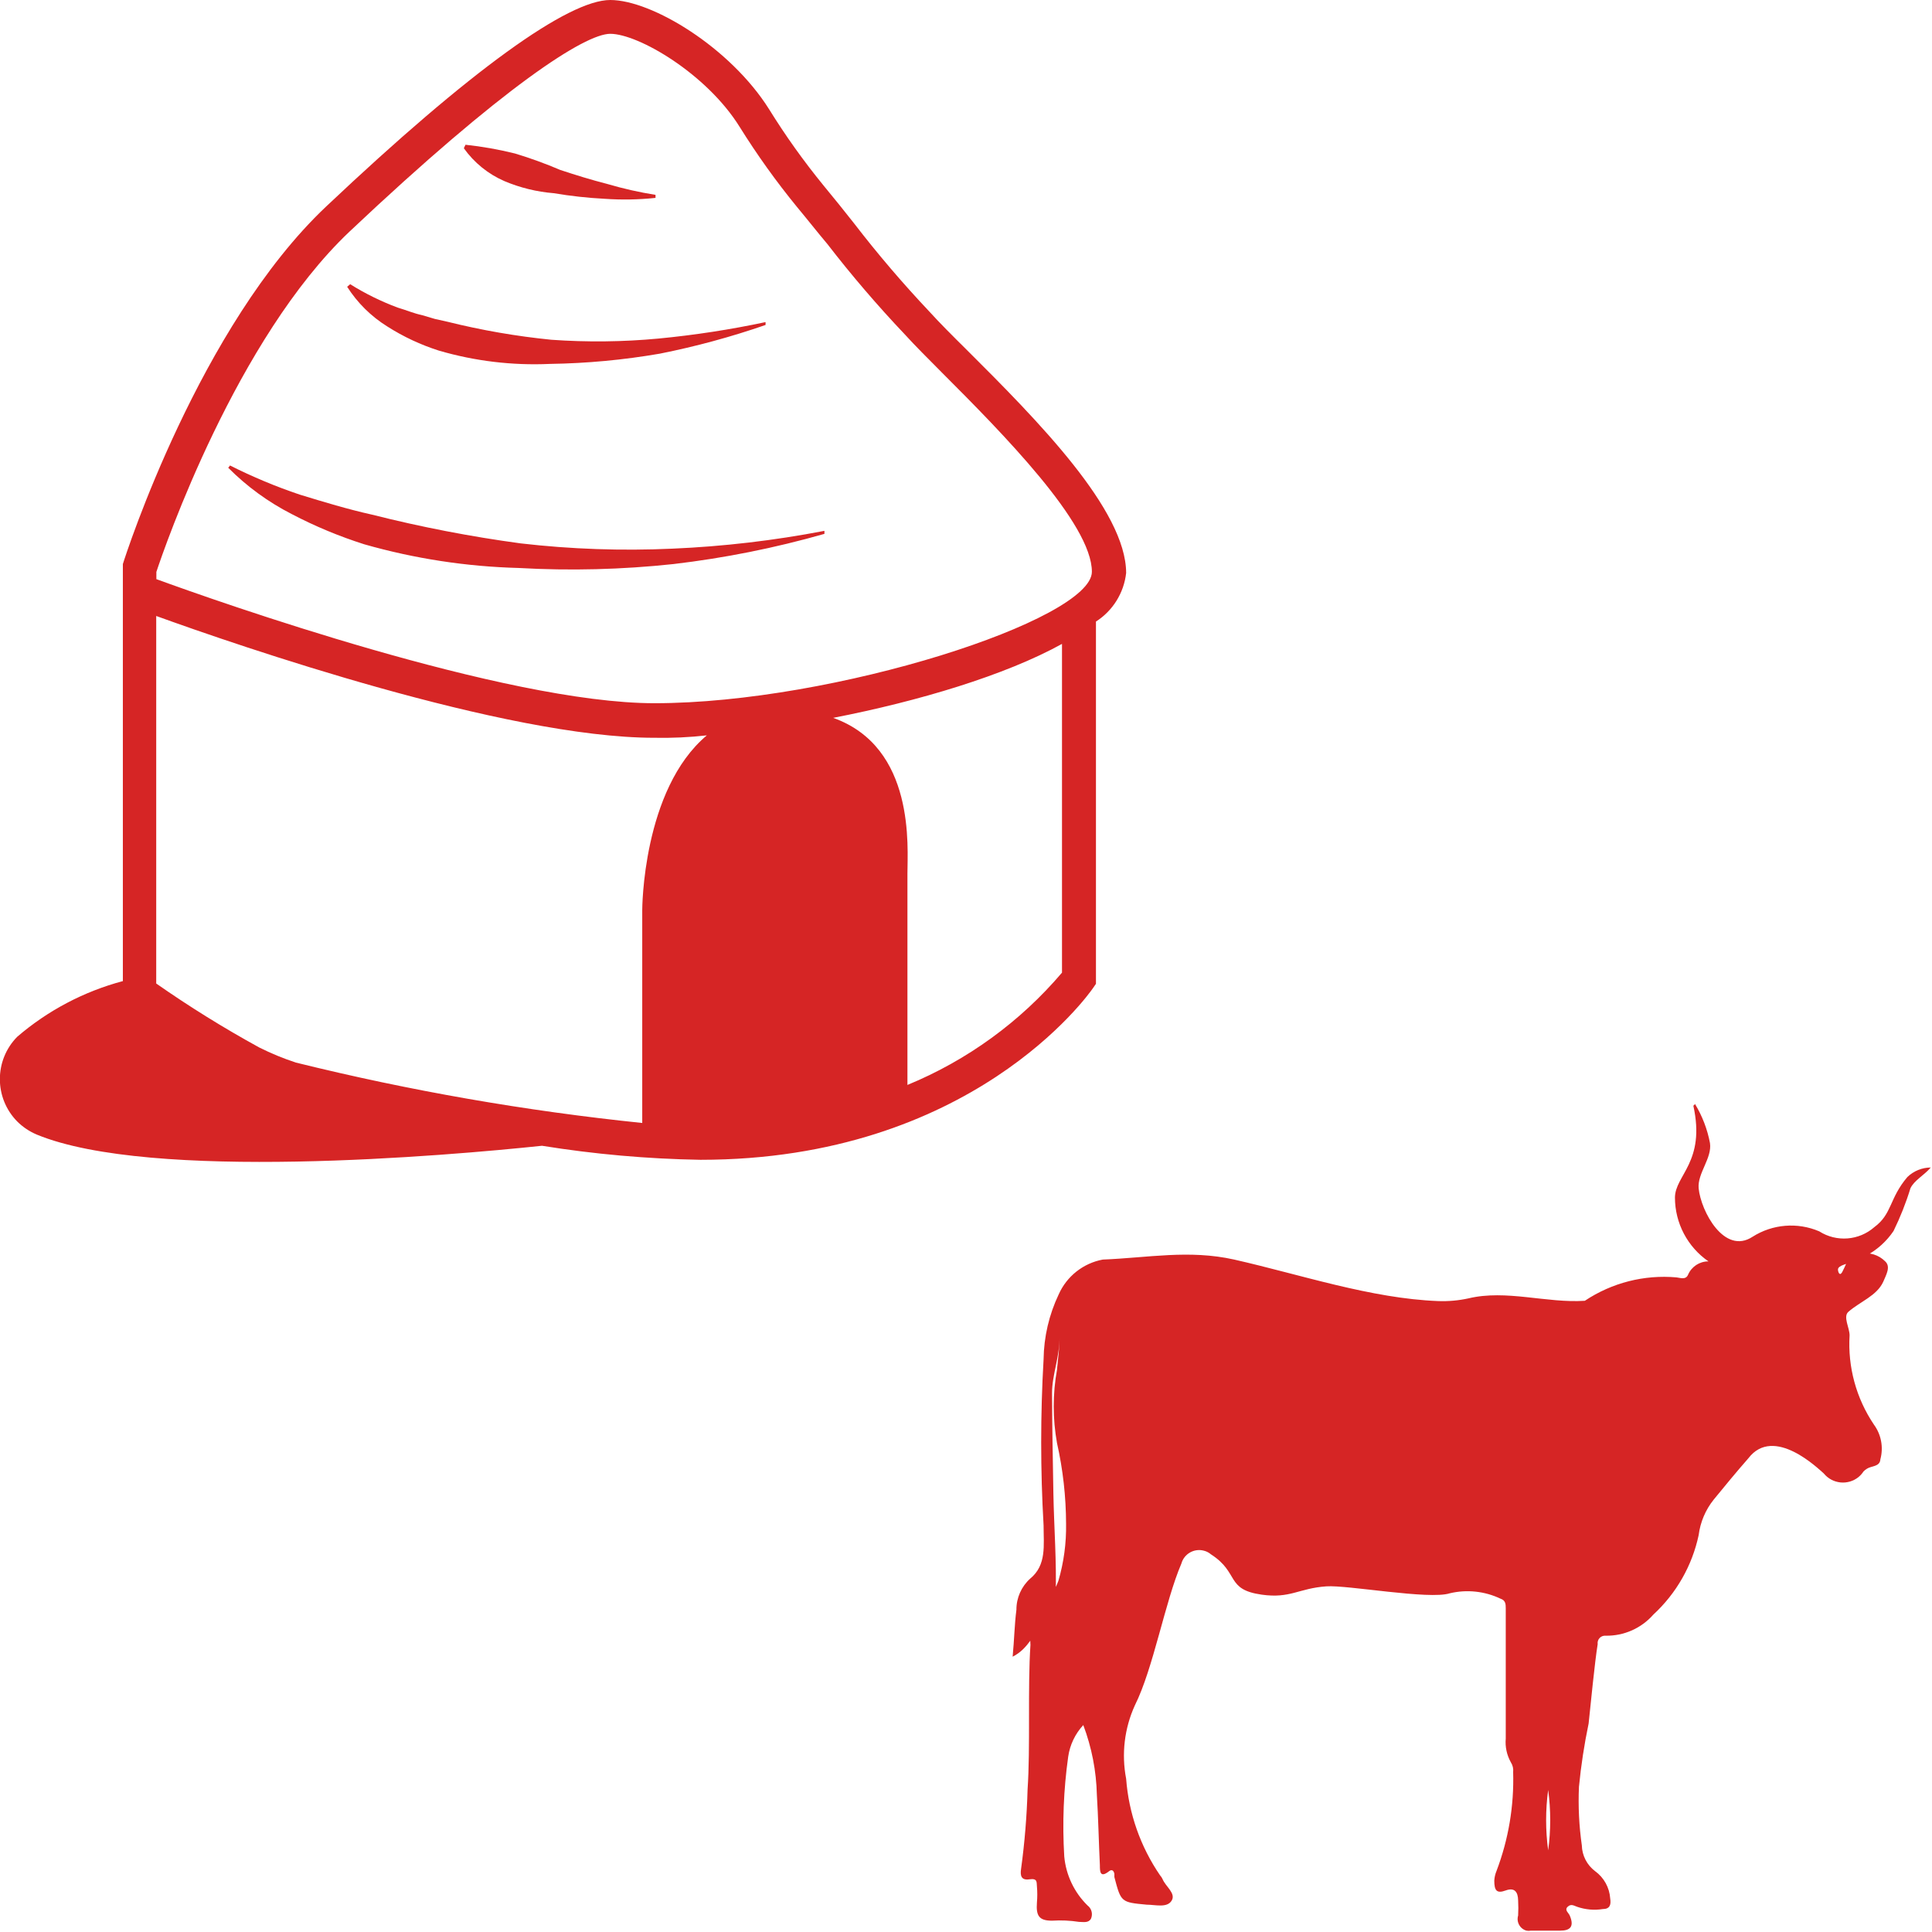
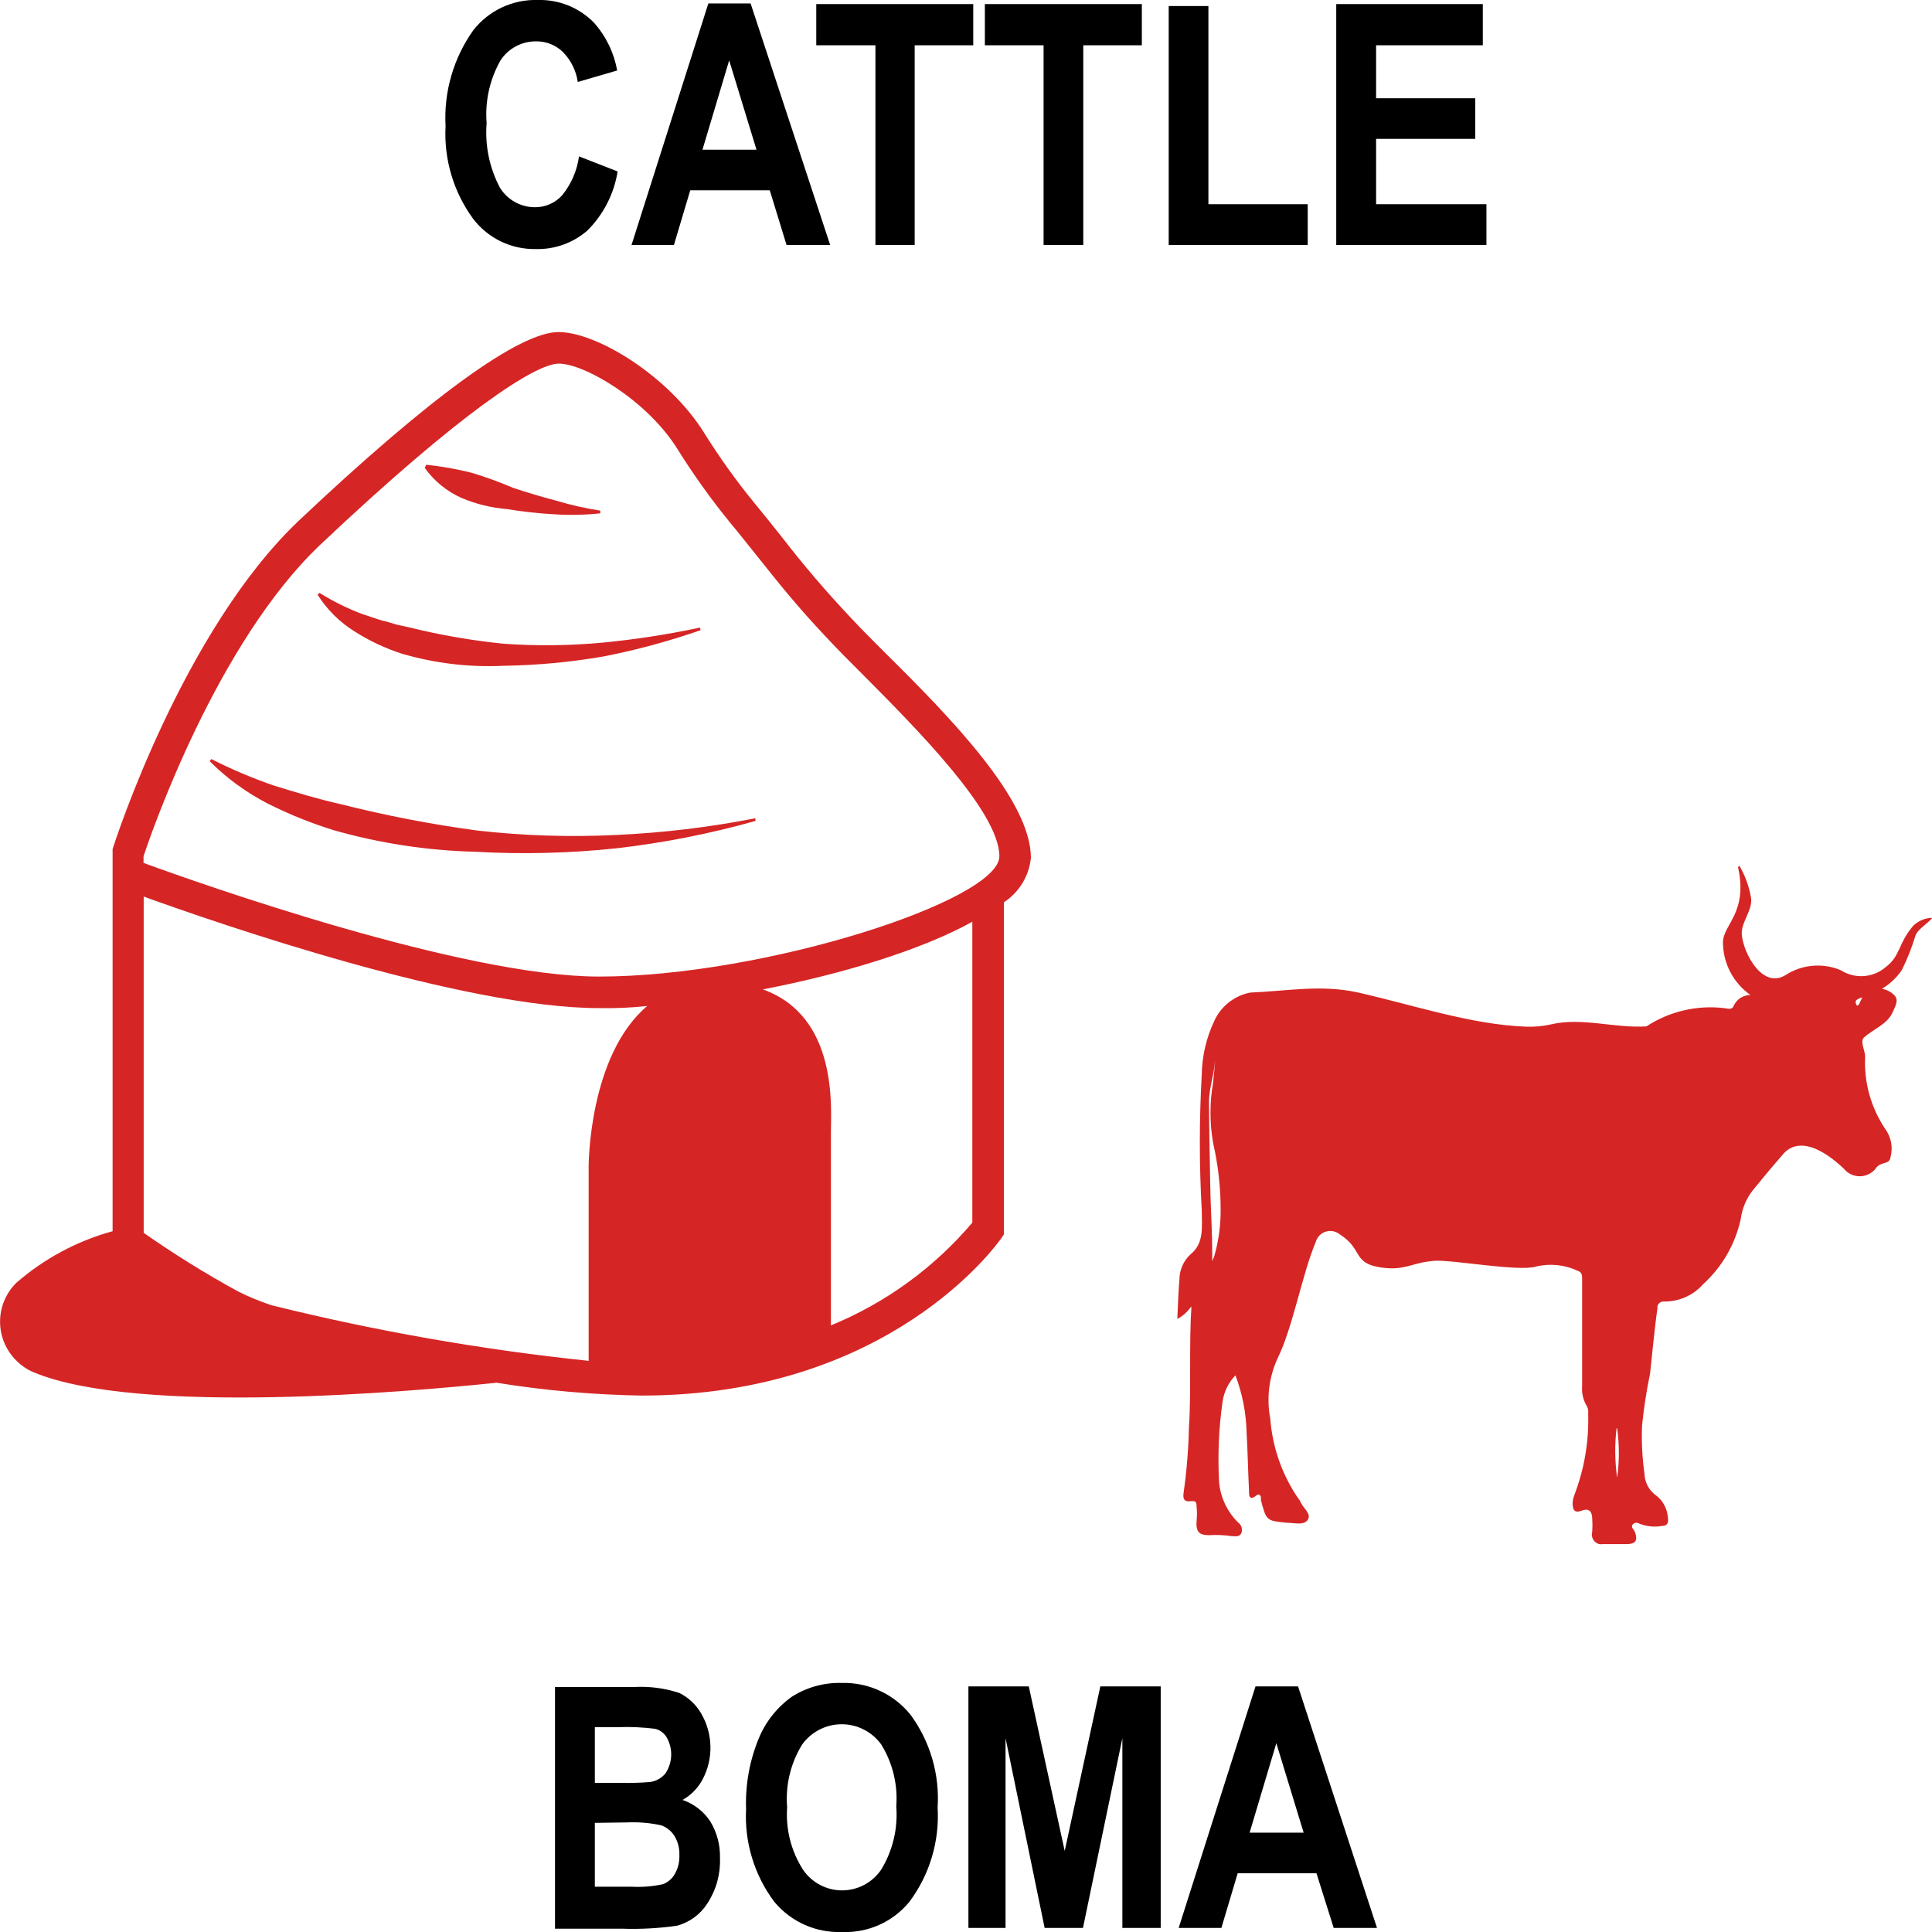
<svg xmlns="http://www.w3.org/2000/svg" id="Layer_1" data-name="Layer 1" width="128" height="128" viewBox="0 0 128 128">
  <defs>
    <style>.cls-1{fill:#d62525;}</style>
  </defs>
-   <path id="path6" class="cls-1" d="M64,23.13c-.91-.9-1.75-1.74-2.43-2.49a76.29,76.29,0,0,1-5-5.86c-.63-.8-1.28-1.61-2-2.48a47.61,47.61,0,0,1-3.62-5.07C48.39,3.16,43.2,0,40.43,0S31.21,4.61,21.6,13.69c-8.37,7.91-13.25,23-13.46,23.68V65a17.75,17.75,0,0,0-7,3.69,4,4,0,0,0,0,5.61,4.07,4.07,0,0,0,1.3.87c7.56,3.12,27.2,1.4,33.47.74a73.81,73.81,0,0,0,10.5.93c17.93,0,25.69-10.92,26-11.37l.2-.29v-24a4.4,4.4,0,0,0,2-3.22C74.6,33.78,68.76,27.87,64,23.13ZM42.55,60.29V74.4a166.84,166.84,0,0,1-22.94-4,17.73,17.73,0,0,1-2.43-1,74,74,0,0,1-6.83-4.24V40.81c5.36,1.94,23.12,8.07,33,8.07a26.37,26.37,0,0,0,3.48-.16C42.55,52.31,42.55,60.29,42.55,60.29Zm27.81,4.15a26.84,26.84,0,0,1-10.24,7.44v-14c0-1.72.55-8.37-4.92-10.32,5.65-1.1,11.4-2.82,15.16-4.9Zm-27-17.85c-9.9,0-29-6.76-33-8.22v-.48c.55-1.66,5.3-15.44,12.79-22.54C33.36,5.71,38.76,2.24,40.43,2.24c1.86,0,6.38,2.64,8.57,6.16a51,51,0,0,0,3.81,5.32c.71.85,1.34,1.66,2,2.44a78.28,78.28,0,0,0,5.14,6c.69.76,1.55,1.61,2.47,2.54,4,4,9.92,10,9.92,13.18S55.28,46.59,43.35,46.59Z" />
-   <path id="path7" class="cls-1" d="M33.42,12a10.59,10.59,0,0,0,3.27.8,29.25,29.25,0,0,0,3.36.37,19.07,19.07,0,0,0,3.38-.06v-.2a25.31,25.31,0,0,1-3.19-.72c-1.09-.28-2.09-.59-3.12-.93a28.61,28.61,0,0,0-3-1.09,24.21,24.21,0,0,0-3.28-.58l-.11.23A6.44,6.44,0,0,0,33.42,12Z" />
-   <path id="path8" class="cls-1" d="M25.66,21.63a14.6,14.6,0,0,0,3.42,1.6,22.57,22.57,0,0,0,7.35.88,46.84,46.84,0,0,0,7.29-.68,53,53,0,0,0,7-1.9l0-.19a62.89,62.89,0,0,1-7.09,1.09,43.17,43.17,0,0,1-7.1.08,48.38,48.38,0,0,1-6.87-1.19l-.85-.19L28,20.89c-.57-.12-1.1-.35-1.65-.51a17.38,17.38,0,0,1-3.15-1.55L23,19A8.44,8.44,0,0,0,25.66,21.63Z" />
-   <path id="path9" class="cls-1" d="M44.55,36.35A62.6,62.6,0,0,1,34.49,36a88.8,88.8,0,0,1-9.83-1.9c-1.62-.36-3.2-.84-4.8-1.33a35.2,35.2,0,0,1-4.62-1.93l-.12.15a16.56,16.56,0,0,0,4.21,3.07,29.84,29.84,0,0,0,4.8,2,41.22,41.22,0,0,0,10.23,1.57,62.8,62.8,0,0,0,10.26-.26,63.42,63.42,0,0,0,10-2v-.2A68.81,68.81,0,0,1,44.55,36.35Z" />
-   <path id="path10" class="cls-1" d="M67.09,109.76c1.13-.57,1.35-1.62,2.21-2.29a2.38,2.38,0,0,0,.64-1.78c.07-2.19-.11-4.54-.15-6.72s-.08-4.44-.09-6.67c0-1.22.5-2.36.5-3.72,0,.73-.11,1.44-.17,2.16a13.74,13.74,0,0,0,0,4.87,24.72,24.72,0,0,1,.6,5.35,12.72,12.72,0,0,1-.51,3.78,5.66,5.66,0,0,1-1.47,2.17,4.09,4.09,0,0,0-.38,2.07c-.19,2.8,0,6.81-.19,9.57a48.85,48.85,0,0,1-.43,5.26c-.07.45,0,.78.55.7s.47.19.5.48a6.14,6.14,0,0,1,0,1.05c-.07.9.15,1.21,1,1.21a8.24,8.24,0,0,1,1.79.08c.28,0,.62.09.79-.21a.73.73,0,0,0-.23-.88A5.22,5.22,0,0,1,70.51,123a33.2,33.2,0,0,1,.26-6.61,3.9,3.9,0,0,1,1-2.1,14,14,0,0,1,.9,4.62c.09,1.4.13,3.27.2,4.67,0,.39,0,.87.6.4.17-.14.31-.08.36.16v.22c.44,1.67.44,1.67,2.14,1.83.58,0,1.34.23,1.65-.26s-.4-.94-.6-1.44a.91.91,0,0,0-.16-.24,13.06,13.06,0,0,1-2.25-6.4,8.06,8.06,0,0,1,.58-4.87c1.22-2.44,2-6.88,3.08-9.39a1.22,1.22,0,0,1,1.5-.85,1.13,1.13,0,0,1,.46.24c1.9,1.22.95,2.33,3.36,2.67,1.9.27,2.44-.42,4.28-.55,1.41-.1,6.82.9,8.18.46a5.09,5.09,0,0,1,3.37.36c.33.11.34.36.34.64v8.62a2.72,2.72,0,0,0,.34,1.58,1,1,0,0,1,.15.65,17,17,0,0,1-1.1,6.54,2,2,0,0,0-.15.64c0,.65.15.88.75.66s.82.1.83.66a9,9,0,0,1,0,1,.8.8,0,0,0,.55,1,.77.77,0,0,0,.3,0h1.94c.64,0,.95-.25.63-1-.07-.18-.37-.36-.14-.58s.42-.07.63,0a3.5,3.5,0,0,0,1.7.15c.46,0,.56-.28.49-.7a2.43,2.43,0,0,0-1-1.81,2.21,2.21,0,0,1-.88-1.71,20.94,20.94,0,0,1-.19-3.88,38.83,38.83,0,0,1,.64-4.19c.13-1.22.41-4.1.6-5.26a.49.49,0,0,1,.53-.56,4.11,4.11,0,0,0,3.16-1.4,10,10,0,0,0,3-5.26,4.71,4.71,0,0,1,1-2.36c.75-.92,1.51-1.84,2.29-2.73,1.69-2.22,4.67.72,5,1a1.64,1.64,0,0,0,2.3.24,1.65,1.65,0,0,0,.33-.37,1.12,1.12,0,0,1,.24-.19c.3-.19.85-.12.88-.62a2.7,2.7,0,0,0-.43-2.3,9.54,9.54,0,0,1-1.61-5.91c0-.5-.44-1.22-.09-1.55.78-.69,1.89-1.06,2.32-2,.19-.46.52-1,.12-1.36a1.83,1.83,0,0,0-1.62-.5c-.91.17-.79.4-1.22,1.22-.17.29-.27,0-.28-.16s.2-.26.36-.32a14.4,14.4,0,0,0,1.53-.62,5.06,5.06,0,0,0,1.79-1.62,19.14,19.14,0,0,0,1.12-2.83c.25-.53.88-.84,1.35-1.38a2.25,2.25,0,0,0-1.55.63c-1.21,1.42-1,2.44-2.19,3.32a3.05,3.05,0,0,1-3.65.28,4.75,4.75,0,0,0-4.42.36c-1.87,1.22-3.42-1.69-3.57-3.21-.09-1,.9-2,.75-3a7.75,7.75,0,0,0-1-2.6c0,.07-.1.11-.1.13.82,3.73-1.22,4.6-1.22,6.09a5.14,5.14,0,0,0,2.22,4.22,1.46,1.46,0,0,0-1.35.88c-.15.36-.51.21-.77.18A9.44,9.44,0,0,0,105,86.18c-2.53.17-5.21-.76-7.71-.16a8,8,0,0,1-2,.18c-4.46-.17-9.14-1.76-13.52-2.75-3-.67-5.7-.12-8.71,0a4,4,0,0,0-2.92,2.31,10.34,10.34,0,0,0-1,4.3,95.41,95.41,0,0,0,0,11c0,1.32.21,2.63-.89,3.53a2.76,2.76,0,0,0-.91,2.06C67.21,107.66,67.2,108.61,67.09,109.76Zm35.48,8.83a14.81,14.81,0,0,1,0,4A14.81,14.81,0,0,1,102.57,118.59Z" />
+   <path d="M38.36,10.36l2.56,1a7.13,7.13,0,0,1-2,3.91A5,5,0,0,1,35.5,16.5a5.09,5.09,0,0,1-4.15-2,9.52,9.52,0,0,1-1.83-6.14A10,10,0,0,1,31.36,2a5.23,5.23,0,0,1,4.3-2,5,5,0,0,1,3.69,1.5,6.5,6.5,0,0,1,1.54,3.17l-2.61.76a3.59,3.59,0,0,0-1-2,2.5,2.5,0,0,0-1.76-.69A2.79,2.79,0,0,0,33.16,4a7.25,7.25,0,0,0-.92,4.16,7.79,7.79,0,0,0,.89,4.29,2.73,2.73,0,0,0,2.32,1.28,2.4,2.4,0,0,0,1.81-.81A5.21,5.21,0,0,0,38.36,10.36Z" />
+   <path d="M55,16.23H52.11L51,12.61H45.73l-1.08,3.62H41.84l5.09-16h2.8ZM50.12,9.92,48.31,4,46.54,9.92Z" />
+   <path d="M58,16.23V3H54.08V.27h10.4V3H60.6V16.23Z" />
+   <path d="M69.14,16.23V3H65.25V.27h10.4V3H71.77V16.23Z" />
+   <path d="M77.43,16.23V.4h2.63V13.53h6.58v2.7Z" />
+   <path d="M88.53,16.23V.27h9.71V3H91.17V6.51h6.57V9.2H91.17v4.33h7.31v2.7Z" />
+   <path d="M36.77,111.77H42a8.13,8.13,0,0,1,3,.39,3.42,3.42,0,0,1,1.47,1.39,4.49,4.49,0,0,1,.09,4.32,3.37,3.37,0,0,1-1.34,1.38,3.59,3.59,0,0,1,1.83,1.41,4.42,4.42,0,0,1,.65,2.44,5.12,5.12,0,0,1-.83,3,3.45,3.45,0,0,1-2,1.48,20.42,20.42,0,0,1-3.69.2H36.77Zm2.64,2.66v3.69h1.74a17.7,17.7,0,0,0,1.94-.06,1.61,1.61,0,0,0,1-.57,2.27,2.27,0,0,0,.07-2.4,1.22,1.22,0,0,0-.75-.55,15,15,0,0,0-2.53-.11Zm0,6.34V125h2.45a7.69,7.69,0,0,0,2.07-.17,1.52,1.52,0,0,0,.77-.66,2.31,2.31,0,0,0,.31-1.26,2.27,2.27,0,0,0-.33-1.28,1.72,1.72,0,0,0-.88-.7,8.77,8.77,0,0,0-2.26-.19Z" />
+   <path d="M49.43,119.85a11.22,11.22,0,0,1,.85-4.7,6.36,6.36,0,0,1,2.2-2.75,5.86,5.86,0,0,1,3.3-.9,5.64,5.64,0,0,1,4.57,2.14,9.37,9.37,0,0,1,1.77,6.11A9.5,9.5,0,0,1,60.25,126a5.47,5.47,0,0,1-4.46,2,5.55,5.55,0,0,1-4.49-2A9.42,9.42,0,0,1,49.43,119.85Zm2.72-.11a6.78,6.78,0,0,0,1.05,4.13,3.13,3.13,0,0,0,5.18,0,7,7,0,0,0,1-4.2,6.8,6.8,0,0,0-1-4.1,3.23,3.23,0,0,0-5.23,0A6.85,6.85,0,0,0,52.15,119.74Z" />
+   <path d="M64.16,127.73v-16h4l2.38,10.9,2.36-10.9h4v16H74.36V115.16l-2.61,12.57H69.21l-2.59-12.57v12.57Z" />
+   <path d="M91.23,127.73H88.36l-1.14-3.62H82l-1.08,3.62H78.09l5.09-16H86Zm-4.86-6.31-1.81-5.93-1.77,5.93Z" />
+   <path id="path12" class="cls-1" d="M58.61,43.22c-.83-.83-1.6-1.6-2.23-2.28a70.57,70.57,0,0,1-4.59-5.37c-.58-.73-1.17-1.47-1.83-2.27a44.92,44.92,0,0,1-3.32-4.64C44.31,24.93,39.56,22,37,22s-8.44,4.22-17.24,12.53C12.12,41.82,7.65,55.66,7.46,56.25V81.57A16.3,16.3,0,0,0,1.07,85a3.62,3.62,0,0,0,0,5.13,3.52,3.52,0,0,0,1.19.8c6.92,2.86,24.9,1.28,30.64.68a67.28,67.28,0,0,0,9.61.85c16.42,0,23.52-10,23.82-10.41l.18-.27v-22a4,4,0,0,0,1.79-2.94C68.3,53,63,47.56,58.61,43.22ZM39,77.24V90.16a154.31,154.31,0,0,1-21-3.68,16.61,16.61,0,0,1-2.23-.92,67,67,0,0,1-6.25-3.88V59.4c4.91,1.78,21.17,7.39,30.18,7.39a25.18,25.18,0,0,0,3.18-.14C39,69.93,39,77.24,39,77.24ZM64.42,81a24.39,24.39,0,0,1-9.37,6.81V75c0-1.57.5-7.66-4.51-9.45,5.18-1,10.44-2.58,13.88-4.48ZM39.69,64.7c-9.06,0-26.53-6.19-30.18-7.53v-.44c.5-1.52,4.85-14.14,11.71-20.64,9.33-8.82,14.27-12,15.8-12,1.7,0,5.84,2.42,7.85,5.64a47.83,47.83,0,0,0,3.48,4.87c.65.78,1.23,1.52,1.81,2.24,1.4,1.76,2.72,3.42,4.7,5.5.64.69,1.42,1.47,2.27,2.32,3.61,3.63,9.08,9.13,9.08,12.07S50.62,64.7,39.69,64.7Z" />
+   <path id="path13" class="cls-1" d="M30.6,33a9.76,9.76,0,0,0,3,.73,28.82,28.82,0,0,0,3.07.34,17.82,17.82,0,0,0,3.1-.06v-.18a21.22,21.22,0,0,1-2.92-.66c-1-.26-1.92-.54-2.86-.85a25.33,25.33,0,0,0-2.75-1,21.65,21.65,0,0,0-3-.53l-.1.21A6,6,0,0,0,30.6,33Z" />
+   <path id="path14" class="cls-1" d="M23.5,41.84a13.55,13.55,0,0,0,3.13,1.47,20.44,20.44,0,0,0,6.73.8A42.54,42.54,0,0,0,40,43.49a47.16,47.16,0,0,0,6.42-1.74l-.05-.17a56.82,56.82,0,0,1-6.49,1,40.3,40.3,0,0,1-6.5.07,44.72,44.72,0,0,1-6.29-1.09l-.78-.17-.75-.22c-.52-.11-1-.32-1.51-.47a15.72,15.72,0,0,1-2.88-1.42l-.13.12A7.75,7.75,0,0,0,23.5,41.84Z" />
+   <path id="path15" class="cls-1" d="M40.79,55.32a56.7,56.7,0,0,1-9.21-.3,81.2,81.2,0,0,1-9-1.74c-1.48-.33-2.93-.77-4.39-1.22A32.58,32.58,0,0,1,14,50.29l-.11.14a15.42,15.42,0,0,0,3.85,2.81A28.43,28.43,0,0,0,22.1,55a37.62,37.62,0,0,0,9.36,1.43,57.84,57.84,0,0,0,9.4-.23,58.57,58.57,0,0,0,9.19-1.81v-.18A62.53,62.53,0,0,1,40.79,55.32Z" />
+   <path id="path16" class="cls-1" d="M78,87.38c.93-.47,1.11-1.33,1.81-1.88A1.89,1.89,0,0,0,80.3,84c.06-1.8-.09-3.73-.12-5.52s-.07-3.65-.08-5.48c0-1,.41-1.94.41-3.06,0,.6-.09,1.19-.14,1.78a11.68,11.68,0,0,0,0,4,19.64,19.64,0,0,1,.5,4.39,10.9,10.9,0,0,1-.42,3.11A4.63,4.63,0,0,1,79.24,85a3.44,3.44,0,0,0-.31,1.7c-.16,2.3,0,5.59-.16,7.86a36.64,36.64,0,0,1-.35,4.32c-.06.37,0,.64.45.58s.39.15.41.39a4.12,4.12,0,0,1,0,.86c-.06.74.12,1,.83,1a7.21,7.21,0,0,1,1.47.06c.23,0,.51.08.65-.17a.59.59,0,0,0-.19-.72,4.31,4.31,0,0,1-1.27-2.65A27.4,27.4,0,0,1,81,92.84a3.19,3.19,0,0,1,.85-1.72,11.4,11.4,0,0,1,.74,3.79c.07,1.15.1,2.69.16,3.84,0,.32,0,.71.49.33.14-.12.26-.07.3.13v.18c.36,1.37.36,1.37,1.76,1.5.47,0,1.1.19,1.35-.21s-.33-.77-.49-1.18a.63.63,0,0,0-.13-.2A10.79,10.79,0,0,1,84.16,94a6.63,6.63,0,0,1,.48-4c1-2,1.65-5.65,2.53-7.71a1,1,0,0,1,1.23-.7,1.07,1.07,0,0,1,.38.2c1.56,1,.78,1.91,2.76,2.19,1.56.22,2-.34,3.51-.45,1.16-.08,5.6.74,6.72.38a4.2,4.2,0,0,1,2.77.29c.27.09.28.3.28.53v7.08a2.26,2.26,0,0,0,.28,1.3.76.76,0,0,1,.12.53,13.86,13.86,0,0,1-.9,5.37,2,2,0,0,0-.13.53c0,.53.13.72.62.54s.67.08.68.54a6.17,6.17,0,0,1,0,.86.66.66,0,0,0,.45.82.71.71,0,0,0,.25,0h1.59c.53,0,.78-.2.52-.84-.06-.15-.3-.3-.11-.48s.34-.06.51,0a2.78,2.78,0,0,0,1.4.12c.38,0,.46-.23.4-.57a2,2,0,0,0-.83-1.49,1.83,1.83,0,0,1-.72-1.4,17.91,17.91,0,0,1-.16-3.19,32.81,32.81,0,0,1,.53-3.44c.11-1,.34-3.37.49-4.32a.4.4,0,0,1,.44-.46,3.41,3.41,0,0,0,2.59-1.15,8.21,8.21,0,0,0,2.49-4.32,3.88,3.88,0,0,1,.83-1.94c.62-.76,1.24-1.51,1.88-2.24,1.39-1.83,3.84.59,4.13.86a1.35,1.35,0,0,0,1.89.19,1.12,1.12,0,0,0,.27-.3.9.9,0,0,1,.19-.15c.25-.16.7-.1.73-.51a2.2,2.2,0,0,0-.36-1.89A7.9,7.9,0,0,1,123.57,70c0-.41-.36-1-.07-1.27.64-.57,1.55-.87,1.9-1.68.16-.38.43-.79.1-1.12a1.48,1.48,0,0,0-1.33-.41c-.75.14-.65.33-1,1-.14.24-.22,0-.23-.13s.16-.21.29-.26c.42-.17.86-.3,1.26-.51A4.18,4.18,0,0,0,126,64.27a15,15,0,0,0,.92-2.33c.21-.43.72-.69,1.11-1.13a1.84,1.84,0,0,0-1.27.52c-1,1.16-.85,2-1.8,2.72a2.5,2.5,0,0,1-3,.23,3.93,3.93,0,0,0-3.63.3c-1.54,1-2.81-1.39-2.93-2.64-.08-.82.74-1.64.61-2.46a6.34,6.34,0,0,0-.78-2.14c0,.06-.08.09-.08.11.67,3.06-1,3.78-1,5a4.28,4.28,0,0,0,1.82,3.47,1.22,1.22,0,0,0-1.11.72c-.12.3-.42.17-.63.15A7.75,7.75,0,0,0,109.08,68c-2.08.14-4.28-.62-6.33-.13a6.5,6.5,0,0,1-1.65.15c-3.67-.14-7.51-1.45-11.11-2.26-2.45-.55-4.68-.1-7.15,0a3.3,3.3,0,0,0-2.4,1.9,8.61,8.61,0,0,0-.82,3.53,79.48,79.48,0,0,0,0,9c0,1.09.17,2.16-.73,2.9a2.27,2.27,0,0,0-.75,1.69C78.06,85.66,78.05,86.44,78,87.38Zm29.14,7.25a12,12,0,0,1,0,3.28A12.86,12.86,0,0,1,107.1,94.63Z" />
</svg>
